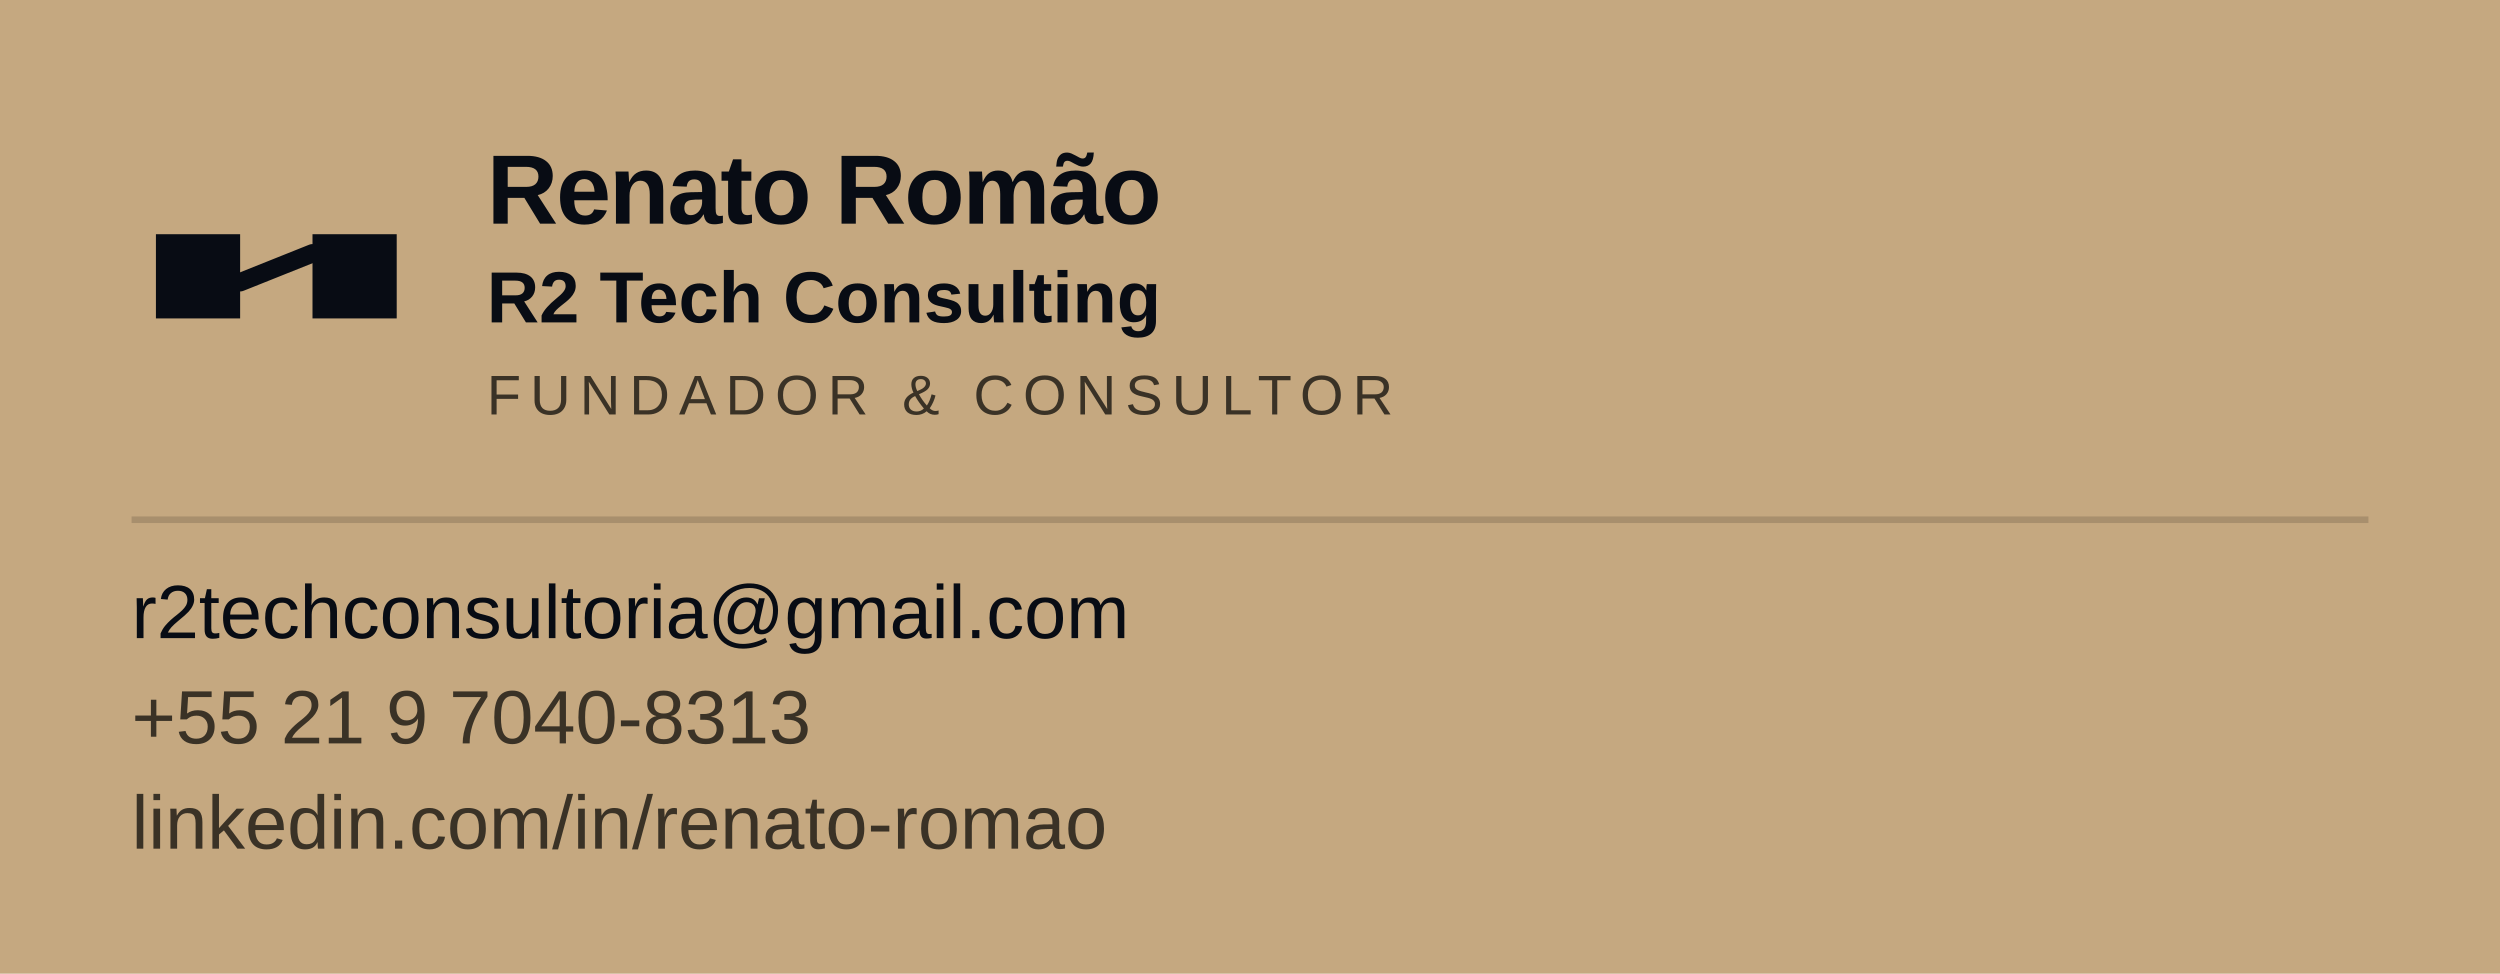
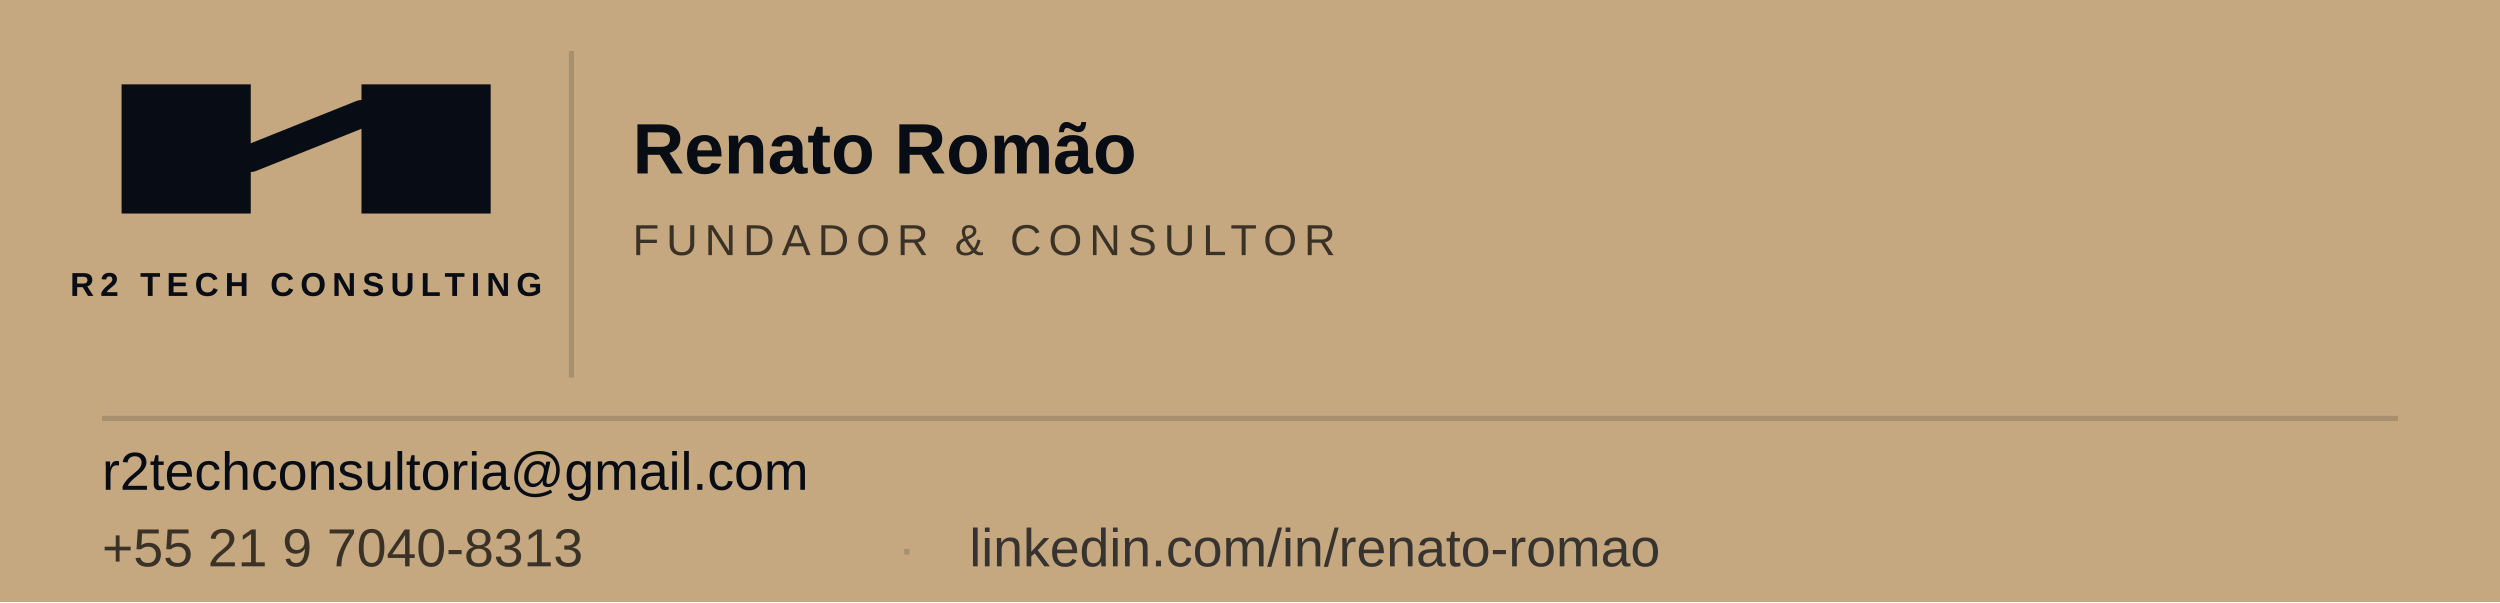
- <svg xmlns="http://www.w3.org/2000/svg" viewBox="0 0 380 148" width="760" height="296">
-   <rect width="380" height="148" fill="#C5A880" />
-   <g transform="translate(20,20)">
-     <rect x="3.7" y="15.6" width="12.8" height="12.8" fill="#080C14" />
-     <rect x="27.5" y="15.6" width="12.8" height="12.8" fill="#080C14" />
-     <line x1="16.5" y1="22.9" x2="27.5" y2="18.5" stroke="#080C14" stroke-width="2.8" stroke-linecap="round" />
-   </g>
-   <text x="74" y="34" font-family="Arial,sans-serif" font-size="15" font-weight="700" fill="#080C14" letter-spacing="-0.3">Renato Romão</text>
-   <text x="74" y="49" font-family="Arial,sans-serif" font-size="11" font-weight="600" fill="#080C14">R2 Tech Consulting</text>
-   <text x="74" y="63" font-family="Arial,sans-serif" font-size="8.5" font-weight="500" fill="#3A3226" letter-spacing="1.4">FUNDADOR &amp; CONSULTOR</text>
-   <line x1="20" y1="79" x2="360" y2="79" stroke="rgba(0,0,0,0.15)" stroke-width="1" />
-   <text x="20" y="97" font-family="Arial,sans-serif" font-size="11.5" fill="#080C14">r2techconsultoria@gmail.com</text>
-   <text x="20" y="113" font-family="Arial,sans-serif" font-size="11.5" fill="#3A3226">+55 21 9 7040-8313</text>
-   <text x="20" y="129" font-family="Arial,sans-serif" font-size="11.5" fill="#3A3226">linkedin.com/in/renato-romao</text>
+ <svg xmlns="http://www.w3.org/2000/svg" viewBox="0 0 490 118" width="980" height="236">
+   <rect width="490" height="118" fill="#C5A880" />
+   <svg x="20" y="14" width="80" height="34" viewBox="10 78 220 94">
+     <rect x="20" y="85" width="70" height="70" fill="#080C14" />
+     <rect x="150" y="85" width="70" height="70" fill="#080C14" />
+     <line x1="90" y1="125" x2="150" y2="101" stroke="#080C14" stroke-width="15" stroke-linecap="round" />
+   </svg>
+   <text x="60" y="58" font-family="Arial,sans-serif" font-size="6.5" font-weight="700" fill="#080C14" text-anchor="middle" letter-spacing="1.2">R2 TECH CONSULTING</text>
+   <line x1="112" y1="10" x2="112" y2="74" stroke="rgba(0,0,0,.15)" stroke-width="1" />
+   <text x="124" y="34" font-family="Arial,sans-serif" font-size="14" font-weight="700" fill="#080C14">Renato Romão</text>
+   <text x="124" y="50" font-family="Arial,sans-serif" font-size="8.5" font-weight="500" fill="#3A3226" letter-spacing="1.4">FUNDADOR &amp; CONSULTOR</text>
+   <line x1="20" y1="82" x2="470" y2="82" stroke="rgba(0,0,0,.15)" stroke-width="1" />
+   <text x="20" y="96" font-family="Arial,sans-serif" font-size="10.5" fill="#080C14">r2techconsultoria@gmail.com</text>
+   <text x="20" y="111" font-family="Arial,sans-serif" font-size="10.5" fill="#3A3226">+55 21 9 7040-8313</text>
+   <text x="176" y="111" font-family="Arial,sans-serif" font-size="10.5" fill="rgba(0,0,0,.15)">·</text>
+   <text x="190" y="111" font-family="Arial,sans-serif" font-size="10.5" fill="#080C14" opacity="0.75">linkedin.com/in/renato-romao</text>
</svg>
